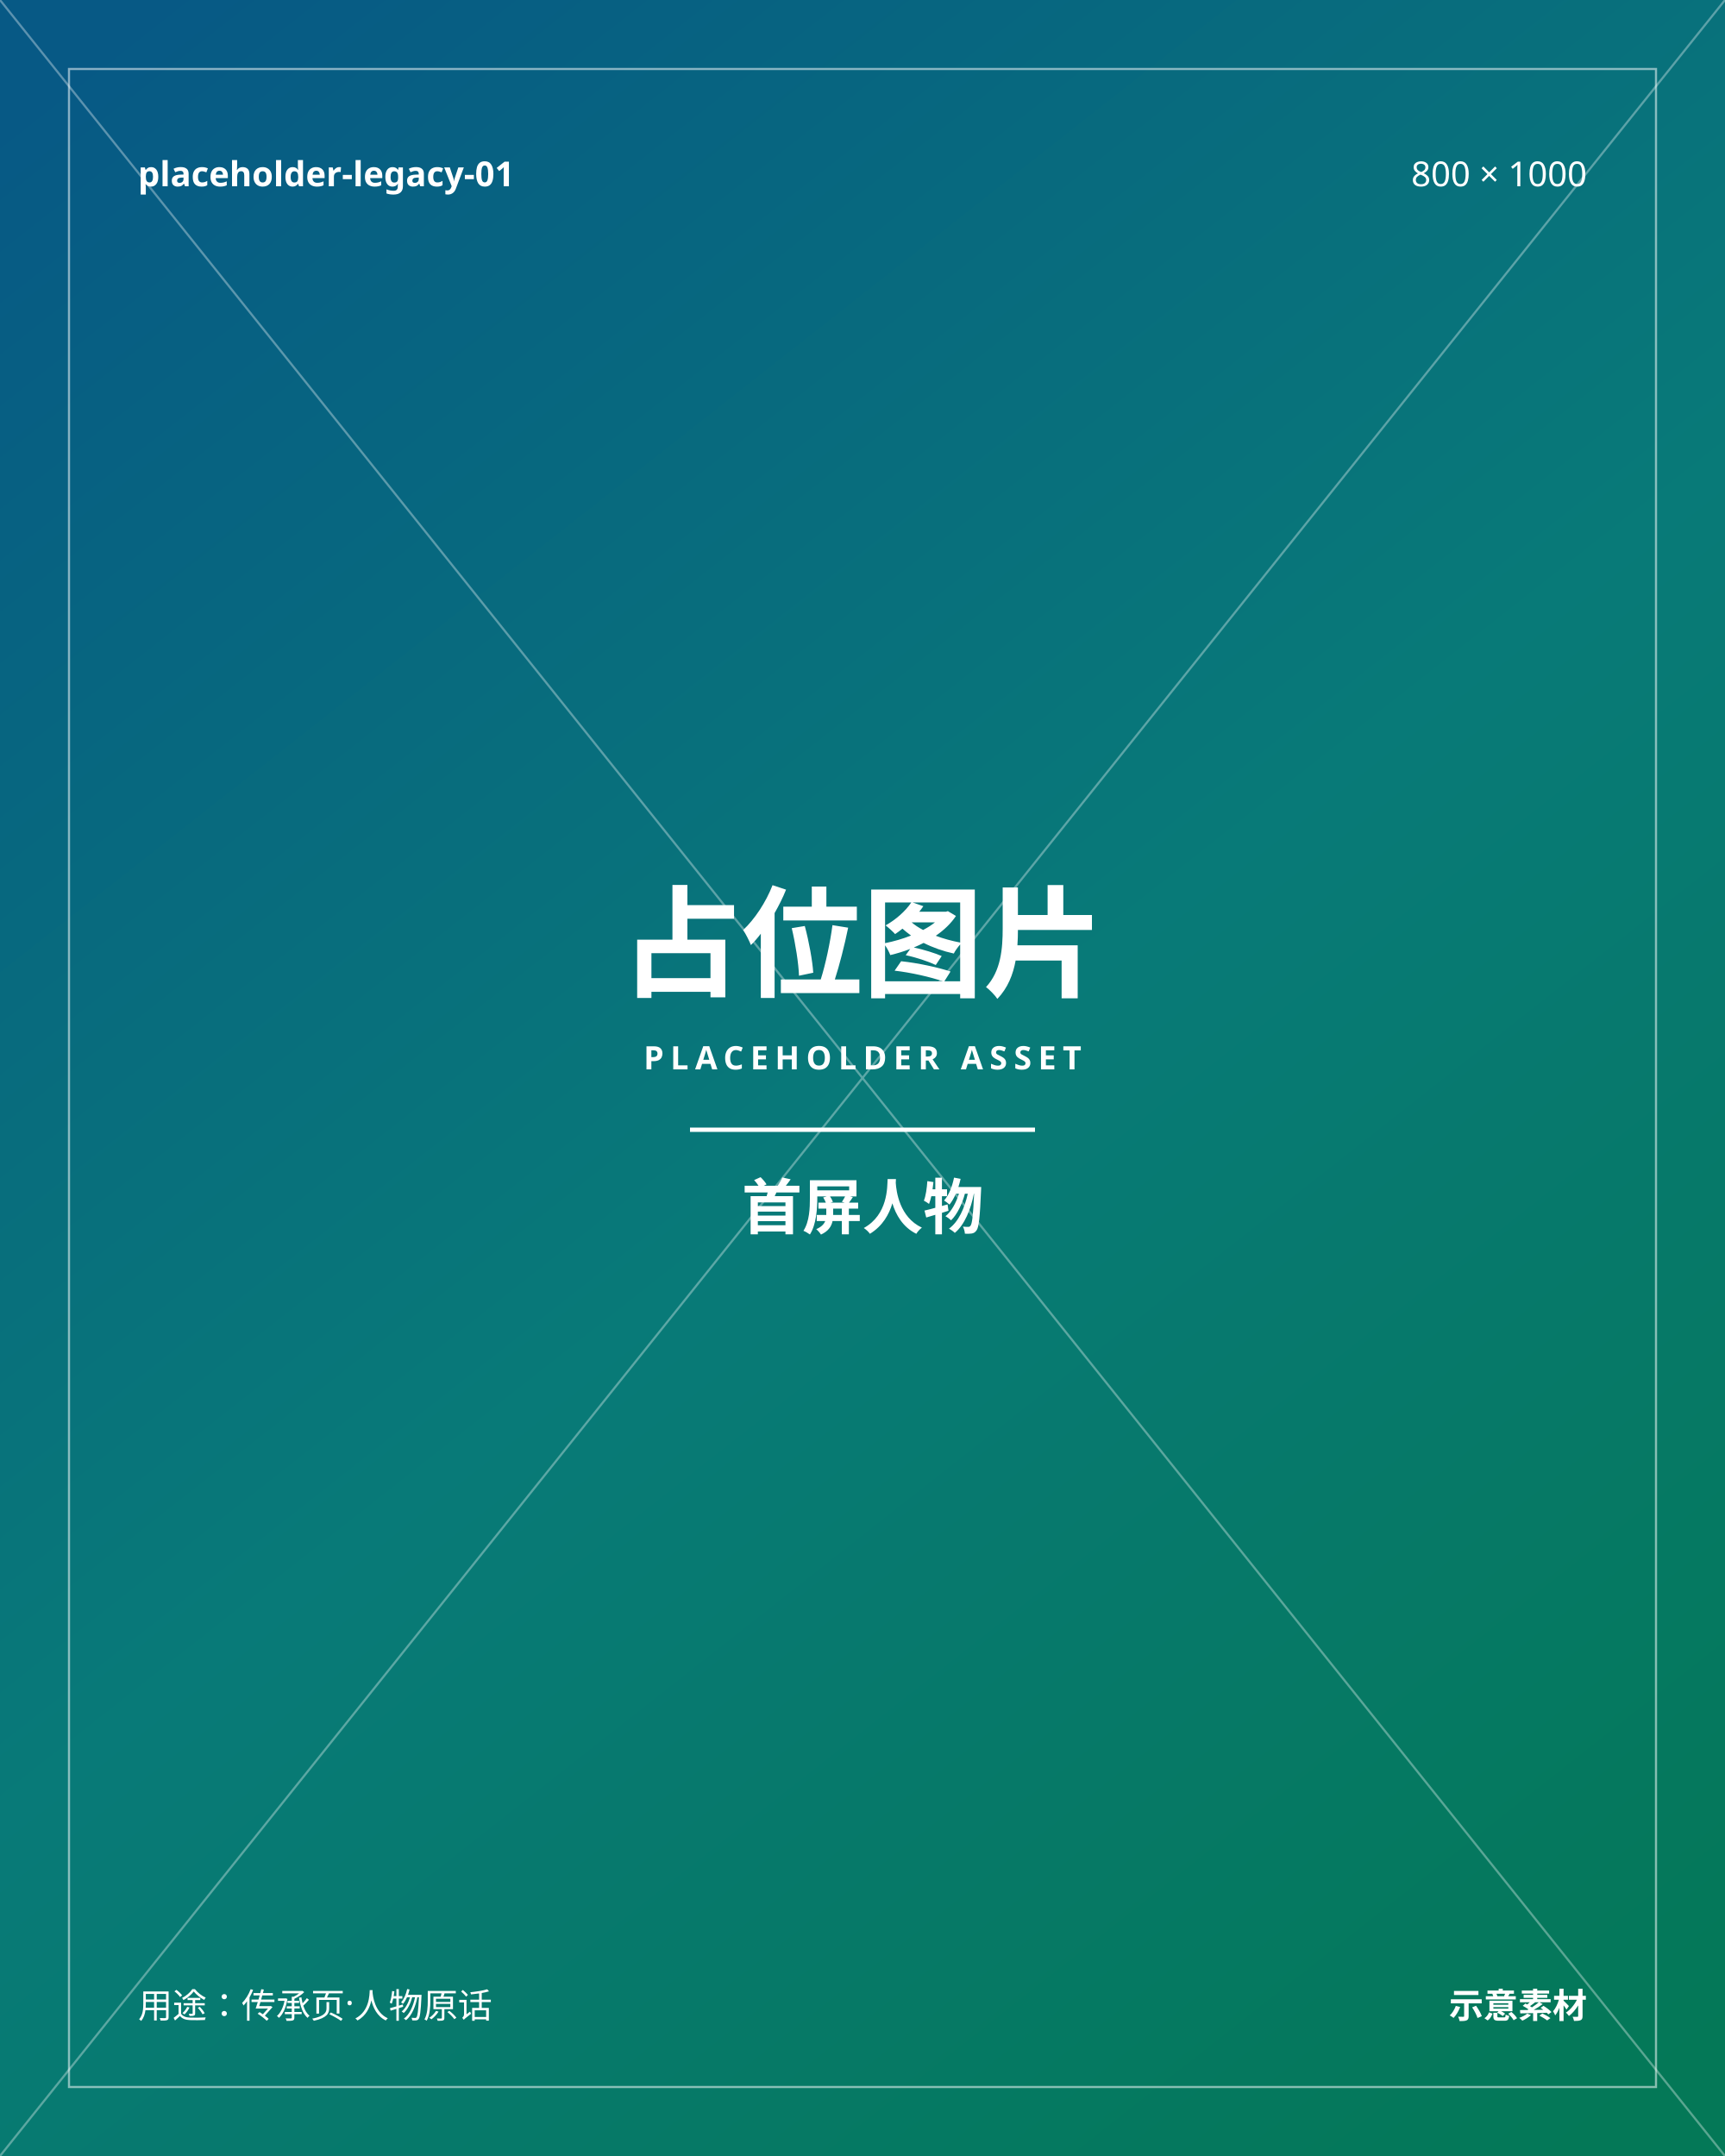
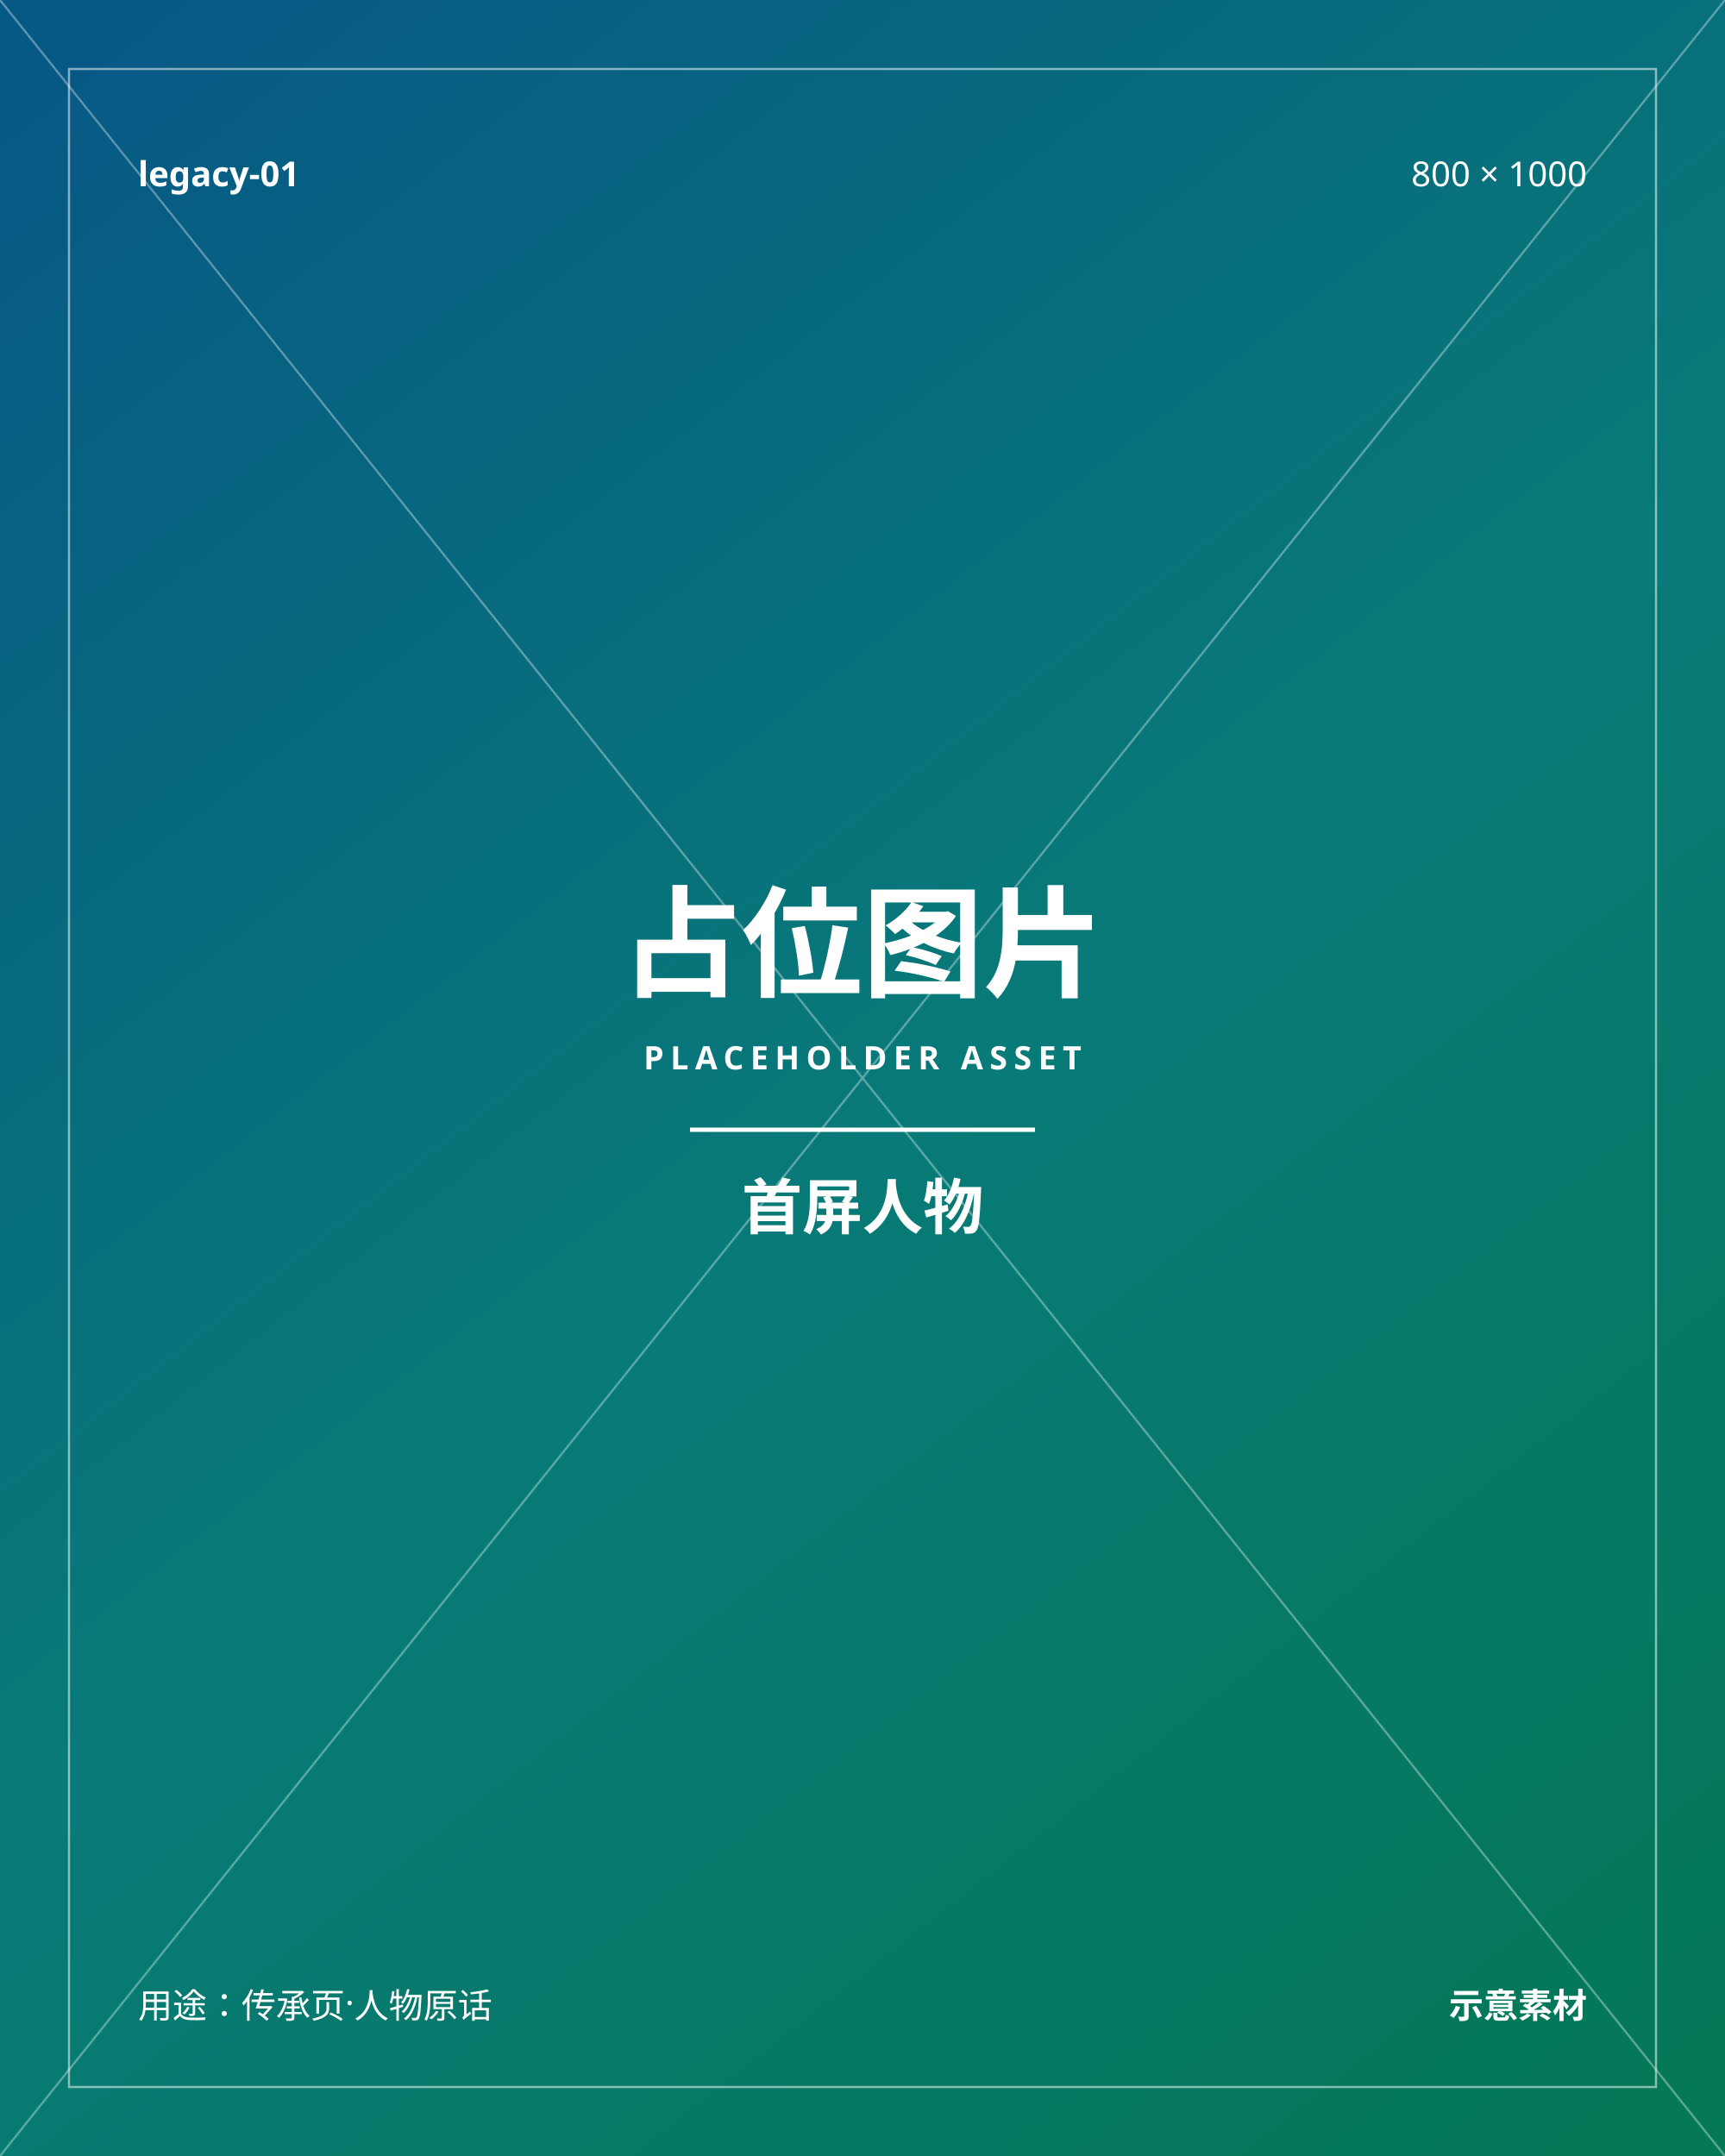
<svg xmlns="http://www.w3.org/2000/svg" width="800" height="1000" viewBox="0 0 800 1000" role="img" aria-labelledby="title description" data-placeholder-artwork="true">
  <defs>
    <linearGradient id="placeholder-gradient" x1="32" y1="32" x2="768" y2="968" gradientUnits="userSpaceOnUse">
      <stop offset="0" stop-color="#075985" />
      <stop offset="0.52" stop-color="#087A78" />
      <stop offset="1" stop-color="#047857" />
    </linearGradient>
  </defs>
  <rect width="800" height="1000" fill="url(#placeholder-gradient)" />
  <g fill="none" stroke="#FFFFFF" stroke-width="1" opacity="0.34" data-placeholder-cross-lines="true">
    <path d="M0 0 800 1000" />
    <path d="M800 0 0 1000" />
  </g>
  <rect x="32" y="32" width="736" height="936" fill="none" stroke="#FFFFFF" opacity="0.52" />
  <g fill="#FFFFFF" font-family="'Microsoft YaHei', 'PingFang SC', sans-serif">
-     <text x="64" y="86.4" font-size="16" font-weight="700">placeholder-legacy-01</text>
+     <text x="64" y="86.4" font-size="16" font-weight="700">legacy-01</text>
    <text x="736" y="86.4" font-size="16" text-anchor="end">800 × 1000</text>
    <g text-anchor="middle">
      <text x="400" y="458" font-size="56" font-weight="800">占位图片</text>
      <text x="400" y="496" font-size="15" font-weight="700" letter-spacing="3">PLACEHOLDER ASSET</text>
      <line x1="320" y1="524" x2="480" y2="524" stroke="#FFFFFF" stroke-width="2" />
      <text x="400" y="570" font-size="28" font-weight="700">首屏人物</text>
    </g>
    <text x="64" y="936" font-size="16">用途：传承页·人物原话</text>
    <text x="736" y="936" font-size="16" font-weight="700" text-anchor="end">示意素材</text>
  </g>
</svg>
